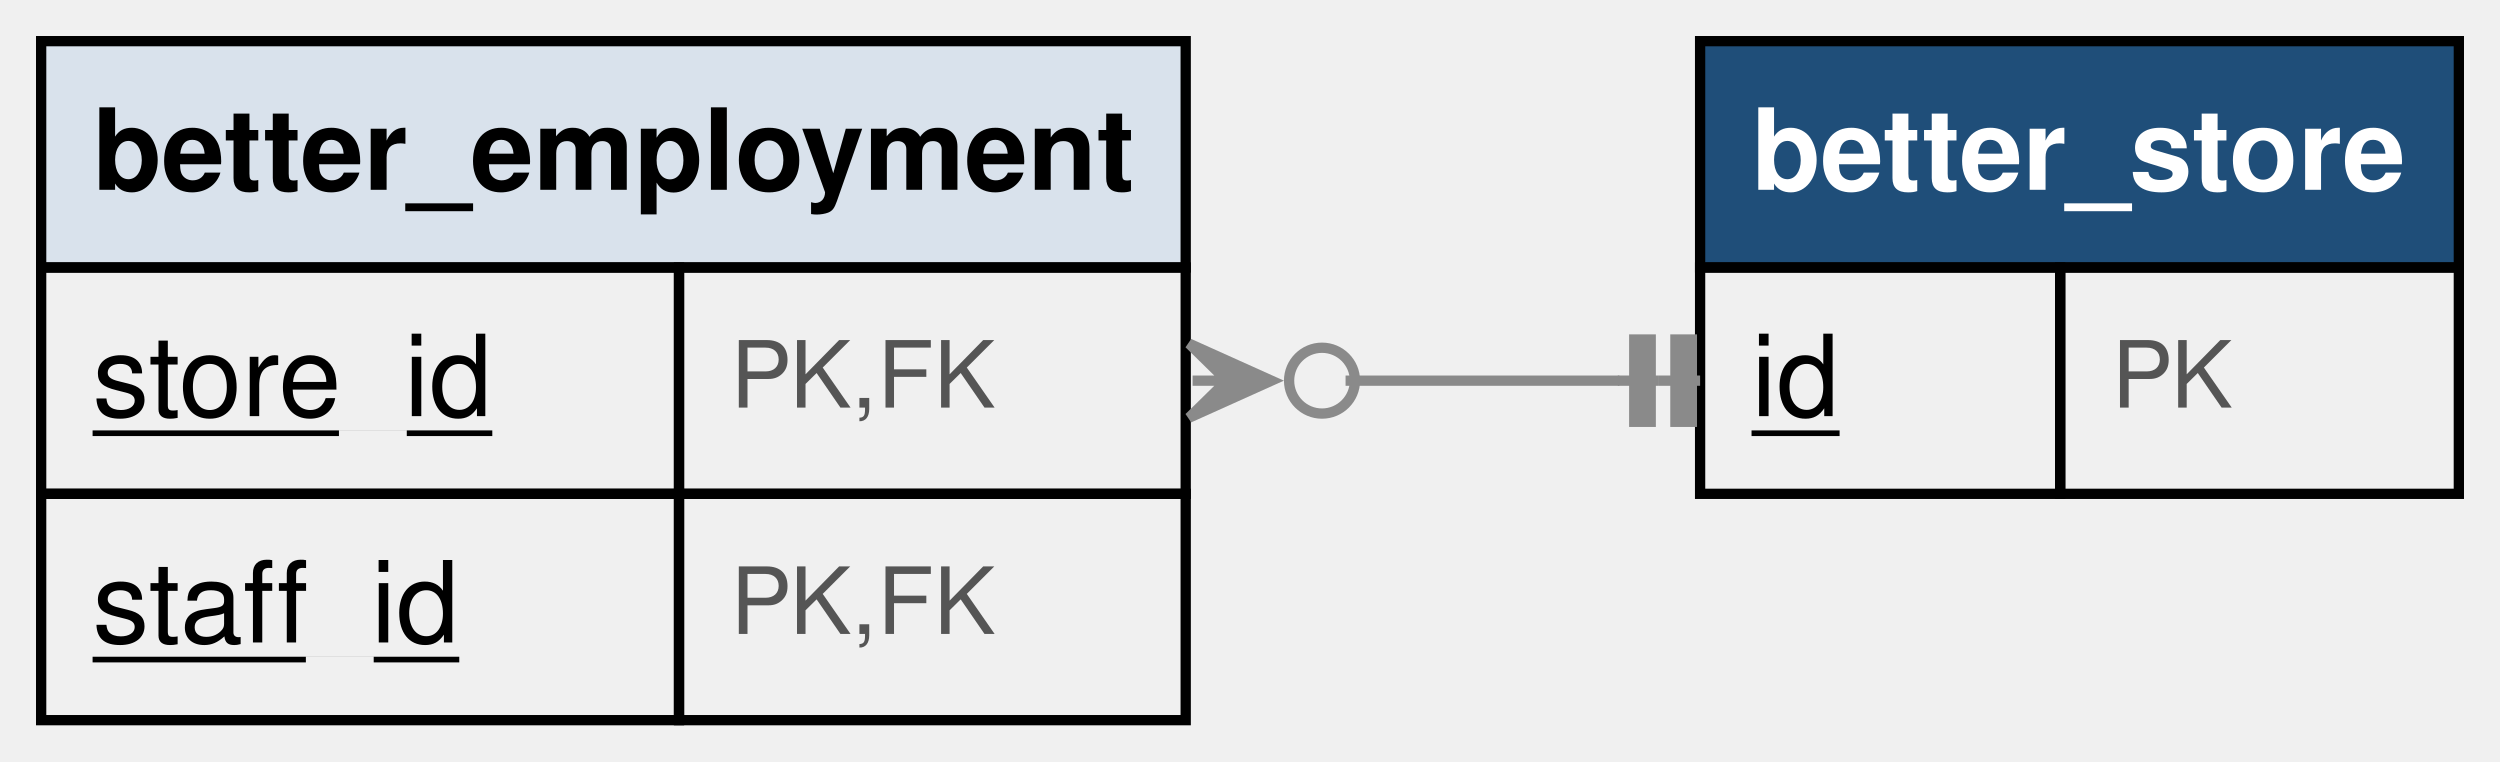
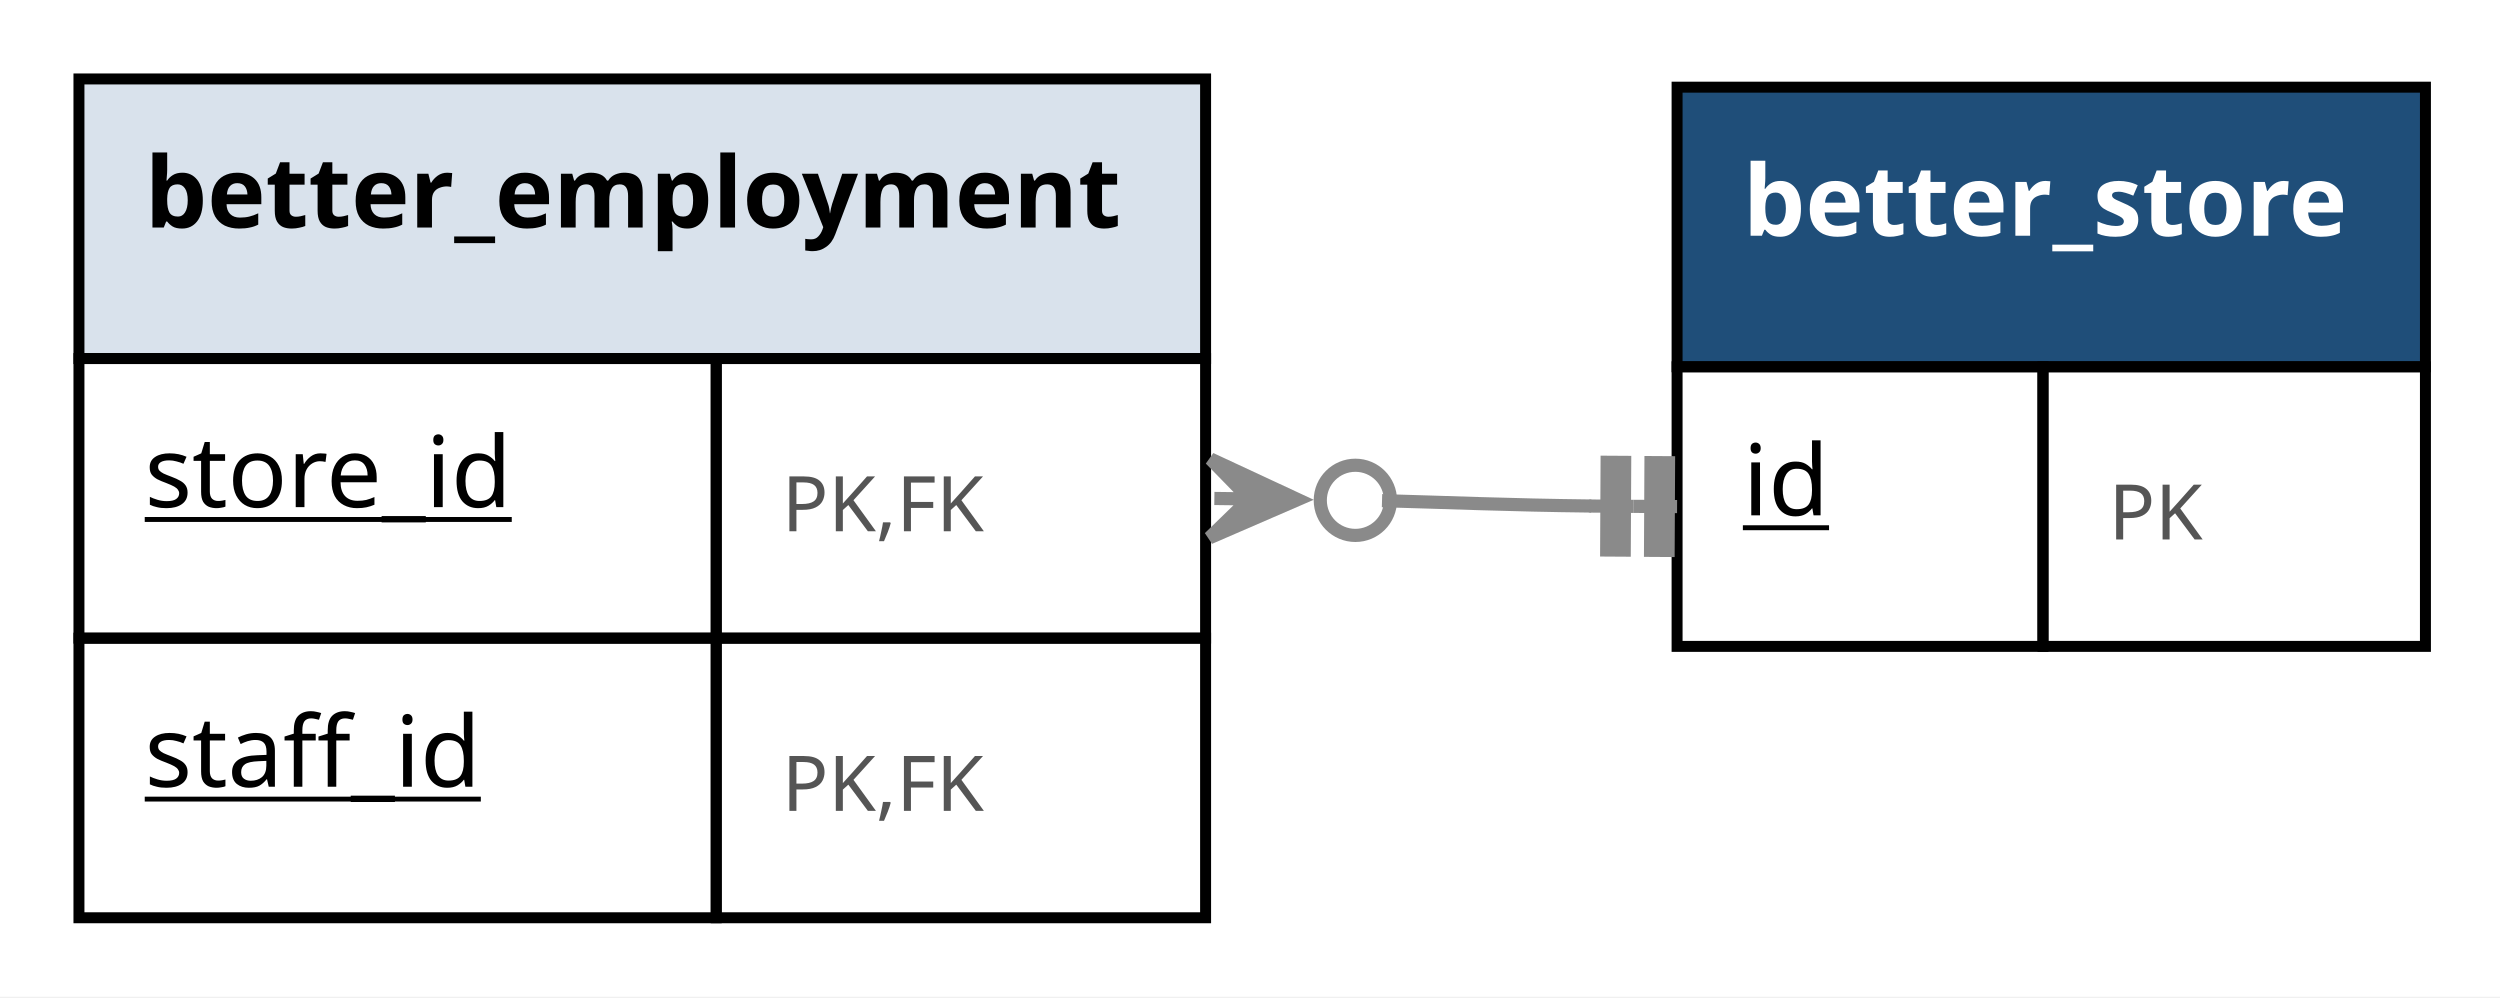
- <svg xmlns="http://www.w3.org/2000/svg" width="243pt" height="74pt" viewBox="0.00 0.00 243.00 74.00">
-   <g id="graph0" class="graph" transform="scale(1 1) rotate(0) translate(4 70)">
+ <svg xmlns="http://www.w3.org/2000/svg" width="228pt" height="91pt" viewBox="0.00 0.00 228.00 91.00">
+   <g id="graph0" class="graph" transform="scale(1 1) rotate(0) translate(7.2 83.7)">
+     <polygon fill="white" stroke="none" points="-7.2,7.2 -7.2,-83.7 221.2,-83.7 221.2,7.2 -7.2,7.2" />
    <g id="node1" class="node">
-       <polygon fill="#1f4e79" stroke="none" points="161.25,-44 161.25,-66 235,-66 235,-44 161.25,-44" />
-       <polygon fill="none" stroke="black" points="161.25,-44 161.25,-66 235,-66 235,-44 161.25,-44" />
-       <text xml:space="preserve" text-anchor="start" x="166.25" y="-51.55" font-family="Helvetica,sans-Serif" font-weight="bold" font-size="11.00" fill="white">better_store</text>
-       <polygon fill="none" stroke="black" points="161.25,-22 161.25,-44 196.25,-44 196.25,-22 161.25,-22" />
-       <text xml:space="preserve" text-anchor="start" x="166.25" y="-29.55" font-family="Helvetica,sans-Serif" text-decoration="underline" font-size="11.00">id</text>
-       <polygon fill="none" stroke="black" points="196.25,-22 196.25,-44 235,-44 235,-22 196.25,-22" />
-       <text xml:space="preserve" text-anchor="start" x="201.25" y="-30.38" font-family="Helvetica,sans-Serif" font-size="9.00" fill="#555555">PK</text>
+       <polygon fill="#1f4e79" stroke="none" points="145.75,-50.25 145.75,-75.75 214,-75.75 214,-50.25 145.75,-50.25" />
+       <polygon fill="none" stroke="#000000" points="145.75,-50.25 145.75,-75.75 214,-75.75 214,-50.25 145.75,-50.25" />
+       <text xml:space="preserve" text-anchor="start" x="151.75" y="-62.2" font-family="Noto Sans KR" font-weight="bold" font-size="9.00" fill="#ffffff">better_store</text>
+       <polygon fill="none" stroke="#000000" points="145.75,-24.75 145.75,-50.25 179.12,-50.25 179.12,-24.75 145.75,-24.75" />
+       <text xml:space="preserve" text-anchor="start" x="151.75" y="-36.7" font-family="Noto Sans KR" text-decoration="underline" font-size="9.00">id</text>
+       <polygon fill="none" stroke="#000000" points="179.12,-24.75 179.12,-50.25 214,-50.25 214,-24.75 179.12,-24.75" />
+       <text xml:space="preserve" text-anchor="start" x="185.12" y="-34.5" font-family="Noto Sans KR" font-size="7.00" fill="#555555">PK</text>
    </g>
    <g id="node2" class="node">
-       <polygon fill="#d9e2ec" stroke="none" points="0,-44 0,-66 111.25,-66 111.25,-44 0,-44" />
-       <polygon fill="none" stroke="black" points="0,-44 0,-66 111.25,-66 111.25,-44 0,-44" />
-       <text xml:space="preserve" text-anchor="start" x="5" y="-51.55" font-family="Helvetica,sans-Serif" font-weight="bold" font-size="11.00">better_employment</text>
-       <polygon fill="none" stroke="black" points="0,-22 0,-44 62,-44 62,-22 0,-22" />
-       <text xml:space="preserve" text-anchor="start" x="5" y="-29.55" font-family="Helvetica,sans-Serif" text-decoration="underline" font-size="11.00">store_id</text>
-       <polygon fill="none" stroke="black" points="62,-22 62,-44 111.25,-44 111.25,-22 62,-22" />
-       <text xml:space="preserve" text-anchor="start" x="67" y="-30.38" font-family="Helvetica,sans-Serif" font-size="9.00" fill="#555555">PK,FK</text>
-       <polygon fill="none" stroke="black" points="0,0 0,-22 62,-22 62,0 0,0" />
-       <text xml:space="preserve" text-anchor="start" x="5" y="-7.55" font-family="Helvetica,sans-Serif" text-decoration="underline" font-size="11.00">staff_id</text>
-       <polygon fill="none" stroke="black" points="62,0 62,-22 111.25,-22 111.25,0 62,0" />
-       <text xml:space="preserve" text-anchor="start" x="67" y="-8.38" font-family="Helvetica,sans-Serif" font-size="9.00" fill="#555555">PK,FK</text>
+       <polygon fill="#d9e2ec" stroke="none" points="0,-51 0,-76.5 102.75,-76.5 102.75,-51 0,-51" />
+       <polygon fill="none" stroke="#000000" points="0,-51 0,-76.5 102.75,-76.5 102.75,-51 0,-51" />
+       <text xml:space="preserve" text-anchor="start" x="6" y="-62.95" font-family="Noto Sans KR" font-weight="bold" font-size="9.00" fill="#000000">better_employment</text>
+       <polygon fill="none" stroke="#000000" points="0,-25.5 0,-51 58.12,-51 58.12,-25.5 0,-25.5" />
+       <text xml:space="preserve" text-anchor="start" x="6" y="-37.45" font-family="Noto Sans KR" text-decoration="underline" font-size="9.00">store_id</text>
+       <polygon fill="none" stroke="#000000" points="58.12,-25.5 58.12,-51 102.75,-51 102.75,-25.5 58.12,-25.5" />
+       <text xml:space="preserve" text-anchor="start" x="64.12" y="-35.25" font-family="Noto Sans KR" font-size="7.00" fill="#555555">PK,FK</text>
+       <polygon fill="none" stroke="#000000" points="0,0 0,-25.5 58.12,-25.5 58.12,0 0,0" />
+       <text xml:space="preserve" text-anchor="start" x="6" y="-11.95" font-family="Noto Sans KR" text-decoration="underline" font-size="9.00">staff_id</text>
+       <polygon fill="none" stroke="#000000" points="58.12,0 58.12,-25.5 102.75,-25.5 102.75,0 58.12,0" />
+       <text xml:space="preserve" text-anchor="start" x="64.12" y="-9.75" font-family="Noto Sans KR" font-size="7.00" fill="#555555">PK,FK</text>
    </g>
    <g id="edge1" class="edge">
-       <path fill="none" stroke="#8a8a8a" d="M126.79,-33C135.92,-33 142.51,-33 153.4,-33" />
-       <polygon fill="#8a8a8a" stroke="#8a8a8a" points="119.58,-33 111.58,-29.4 115.25,-33 111.92,-33 111.92,-33 111.92,-33 115.25,-33 111.58,-36.6 119.58,-33" />
-       <ellipse fill="none" stroke="#8a8a8a" cx="124.5" cy="-33" rx="3.2" ry="3.2" />
-       <polygon fill="#8a8a8a" stroke="#8a8a8a" points="160.45,-29 160.45,-37 158.85,-37 158.85,-29 160.45,-29" />
-       <polyline fill="none" stroke="#8a8a8a" points="161.25,-33 157.25,-33" />
-       <polygon fill="#8a8a8a" stroke="#8a8a8a" points="156.45,-29 156.45,-37 154.85,-37 154.85,-29 156.45,-29" />
-       <polyline fill="none" stroke="#8a8a8a" points="157.25,-33 153.25,-33" />
+       <path fill="none" stroke="#8a8a8a" stroke-width="1.2" d="M118.84,-38.04C125.08,-37.87 130.27,-37.64 137.93,-37.55" />
+       <polygon fill="#8a8a8a" stroke="#8a8a8a" stroke-width="1.2" points="111.15,-38.14 103.1,-34.65 106.75,-38.2 103.55,-38.24 103.55,-38.24 103.55,-38.24 106.75,-38.2 103.2,-41.84 111.15,-38.14" />
+       <ellipse fill="none" stroke="#8a8a8a" stroke-width="1.2" cx="116.41" cy="-38.07" rx="3.2" ry="3.2" />
+       <polygon fill="#8a8a8a" stroke="#8a8a8a" stroke-width="1.2" points="144.93,-33.5 144.97,-41.5 143.37,-41.51 143.33,-33.51 144.93,-33.5" />
+       <polyline fill="none" stroke="#8a8a8a" stroke-width="1.2" points="145.75,-37.5 141.75,-37.52" />
+       <polygon fill="#8a8a8a" stroke="#8a8a8a" stroke-width="1.2" points="140.93,-33.53 140.97,-41.53 139.37,-41.54 139.33,-33.54 140.93,-33.53" />
+       <polyline fill="none" stroke="#8a8a8a" stroke-width="1.2" points="141.75,-37.52 137.75,-37.55" />
    </g>
  </g>
</svg>
